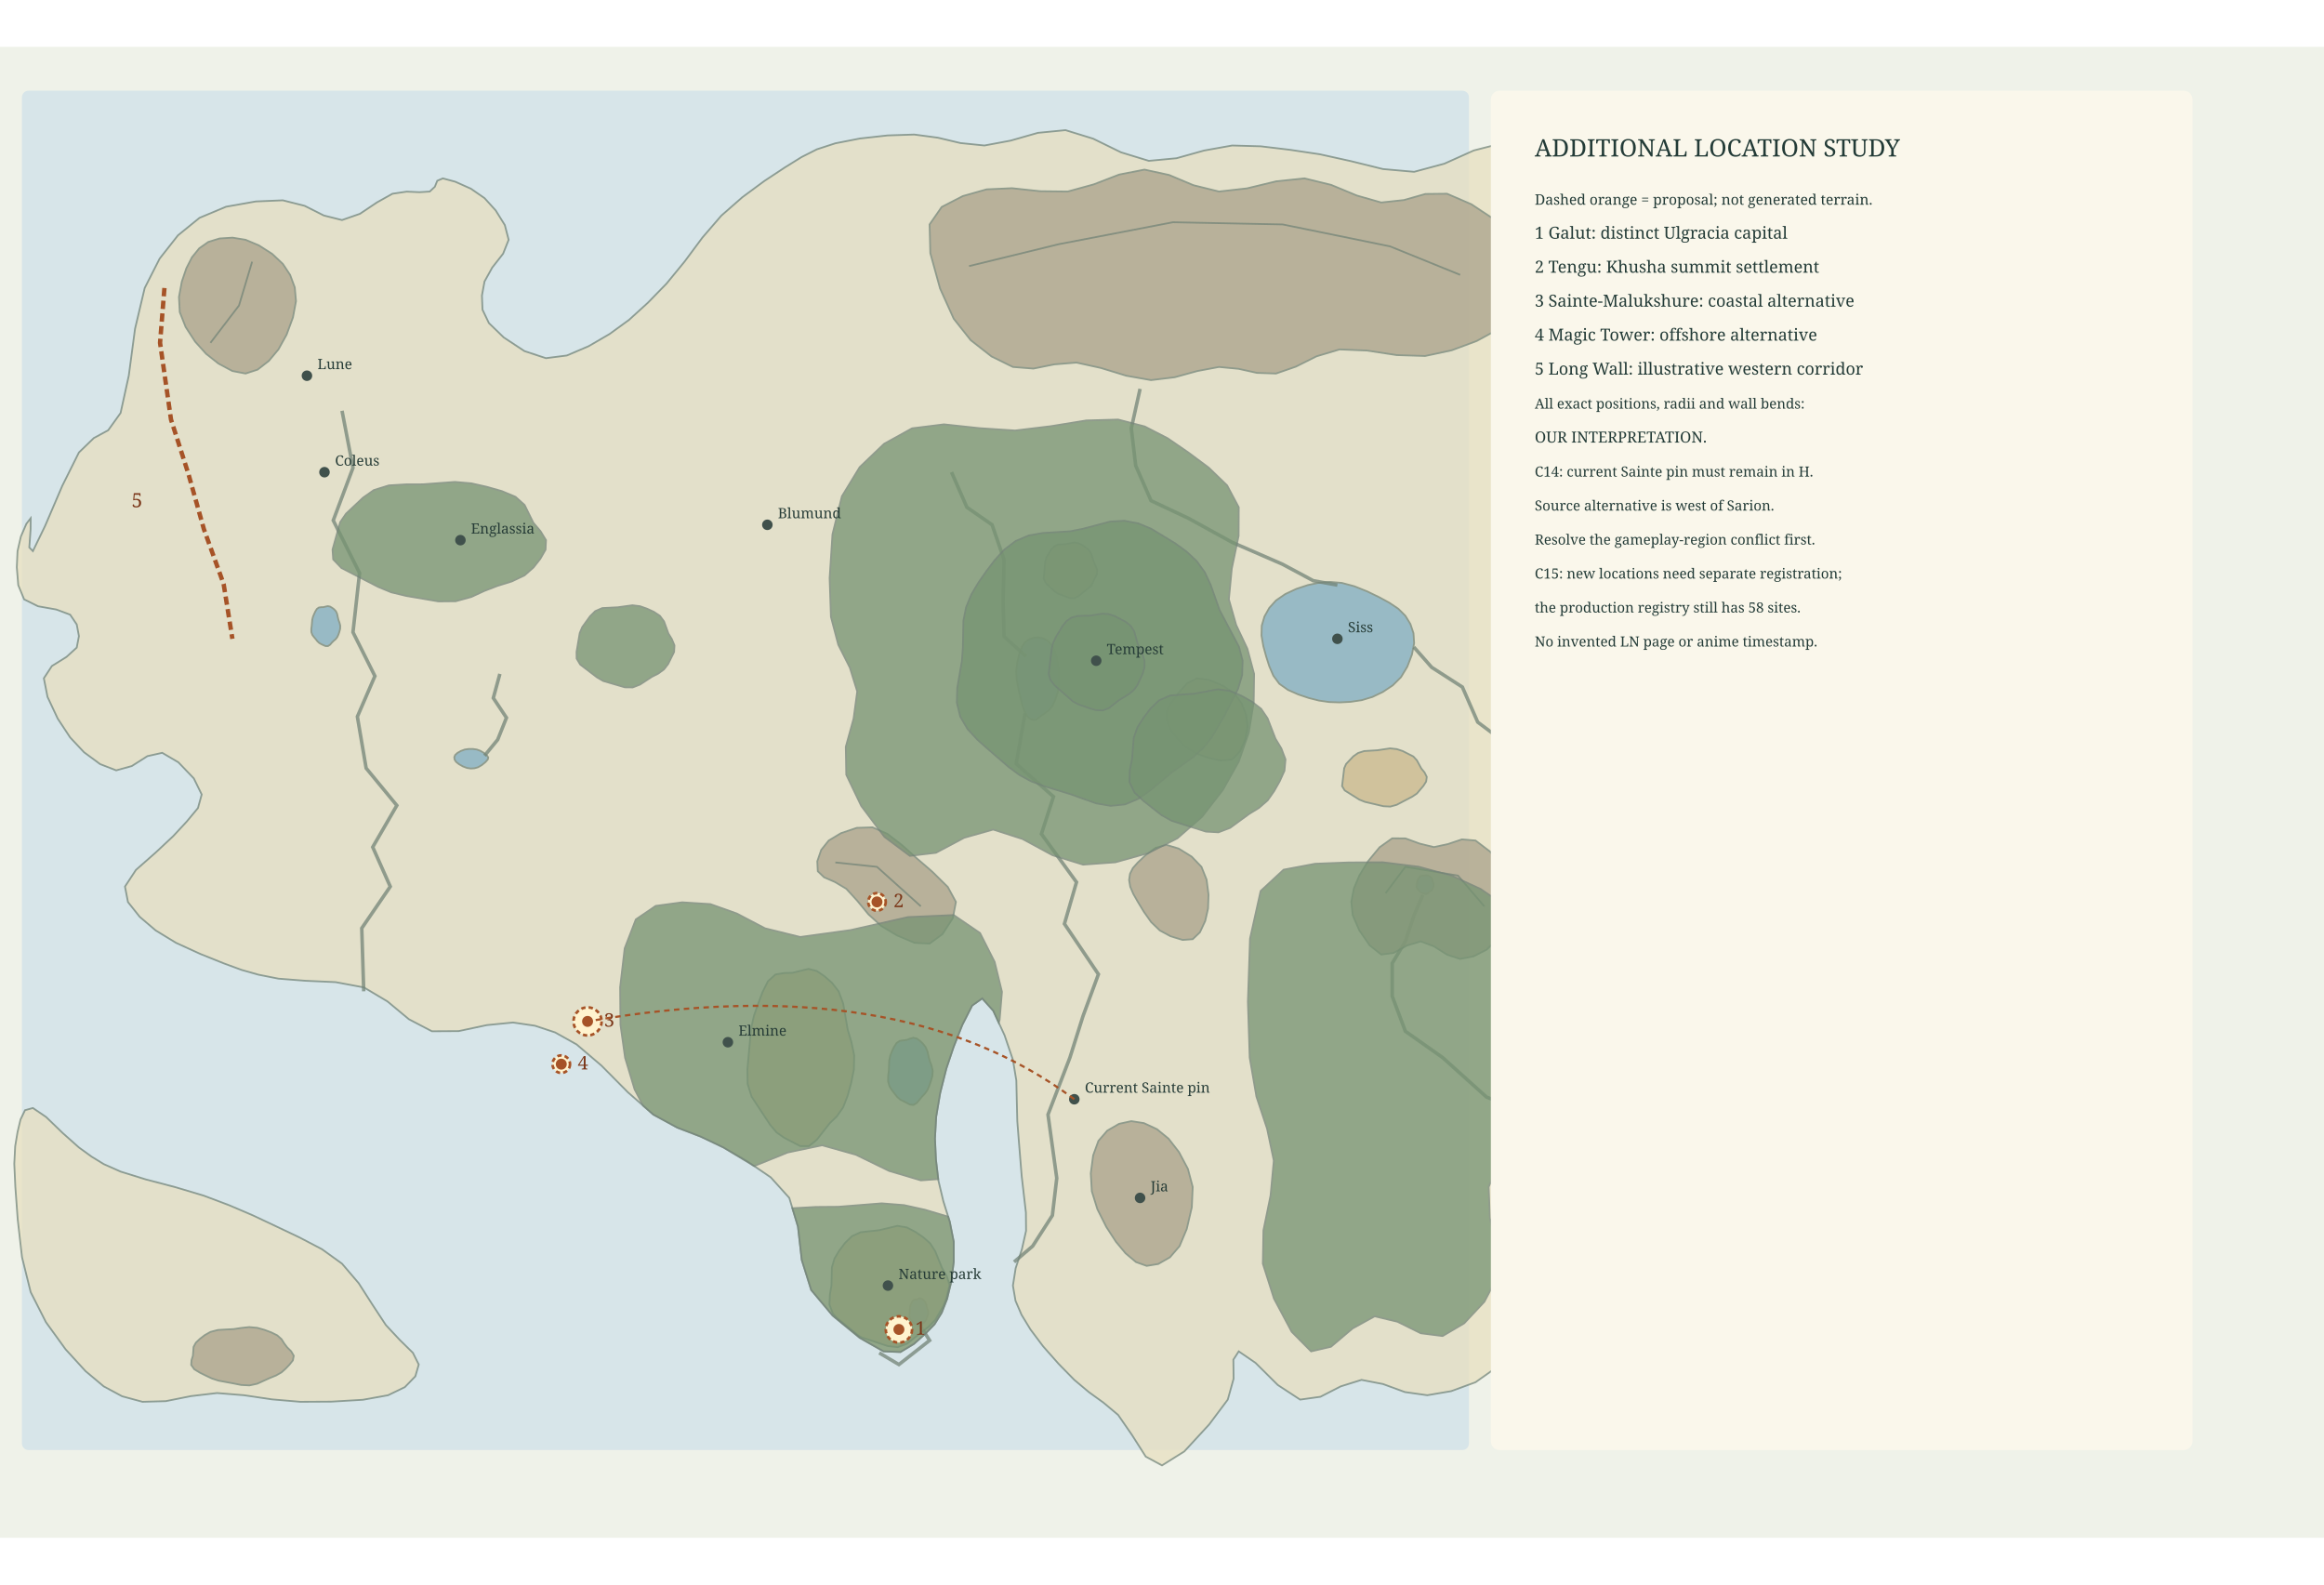
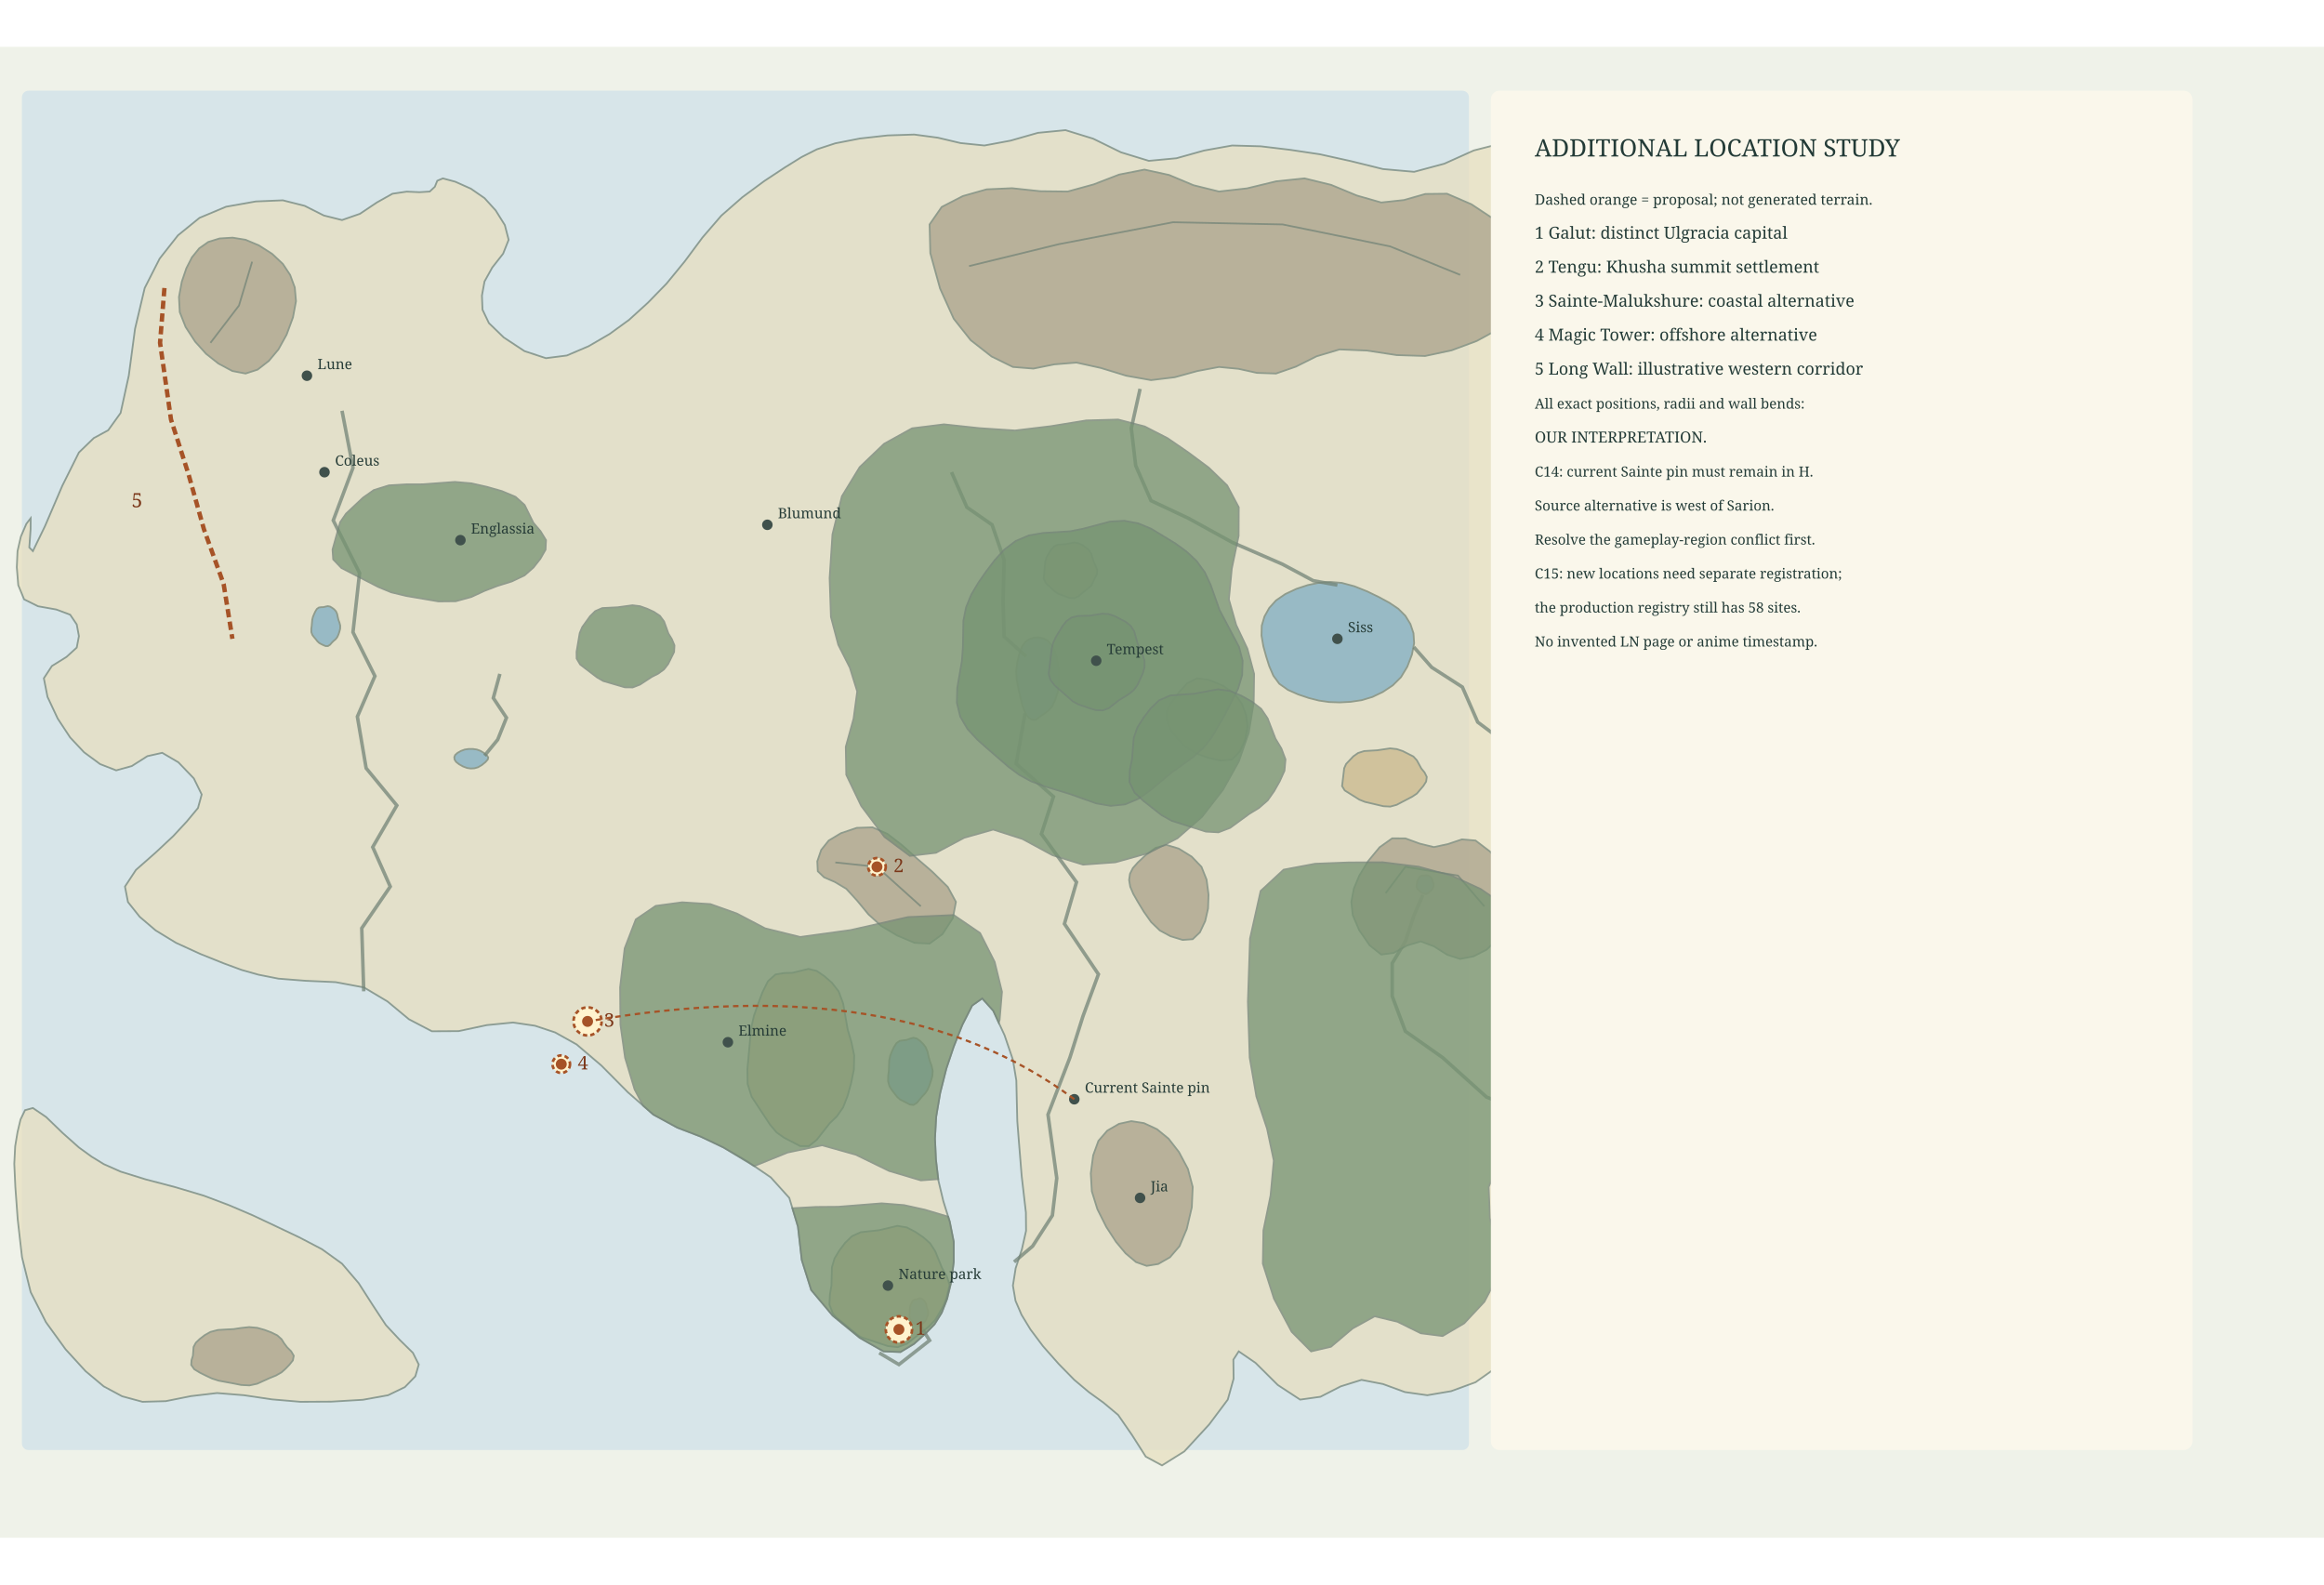
<svg xmlns="http://www.w3.org/2000/svg" width="2200" height="1500" viewBox="-5000 -2800 10600 6800">
  <rect x="-5000" y="-2800" width="10600" height="6800" fill="#eff2e9" />
  <rect x="-4900" y="-2600" width="6600" height="6200" rx="30" fill="#d7e5e9" />
  <g font-family="Georgia,serif">
    <polygon points="-4850.00,-500.00 -4794.07,-615.56 -4715.93,-797.78 -4640.00,-950.00 -4572.22,-1015.56 -4506.67,-1051.11 -4450.00,-1130.00 -4412.59,-1300.37 -4384.07,-1514.07 -4340.00,-1700.00 -4271.85,-1834.07 -4188.15,-1940.37 -4090.00,-2020.00 -3968.89,-2070.74 -3833.33,-2094.81 -3710.00,-2100.00 -3610.37,-2074.81 -3522.96,-2030.74 -3440.00,-2010.00 -3358.15,-2038.52 -3280.74,-2090.37 -3210.00,-2130.00 -3144.81,-2139.63 -3086.30,-2137.04 -3040.00,-2140.00 -3016.67,-2161.85 -3005.56,-2189.26 -2980.00,-2200.00 -2923.33,-2184.81 -2852.22,-2152.96 -2790.00,-2110.00 -2739.26,-2054.07 -2697.41,-1987.04 -2680.00,-1920.00 -2705.19,-1856.67 -2754.81,-1793.33 -2790.00,-1730.00 -2801.85,-1665.56 -2799.26,-1601.11 -2770.00,-1540.00 -2702.22,-1474.44 -2607.78,-1412.22 -2510.00,-1380.00 -2414.44,-1392.22 -2315.56,-1434.44 -2220.00,-1490.00 -2130.74,-1554.81 -2044.81,-1632.96 -1960.00,-1720.00 -1877.41,-1820.74 -1795.93,-1930.37 -1710.00,-2030.00 -1614.07,-2114.07 -1513.70,-2188.15 -1420.00,-2250.00 -1343.70,-2297.41 -1274.07,-2332.59 -1190.00,-2360.00 -1078.15,-2381.85 -951.85,-2395.93 -830.00,-2400.00 -722.22,-2385.56 -618.89,-2361.11 -510.00,-2350.00 -390.74,-2372.22 -265.93,-2407.78 -140.00,-2420.00 -14.07,-2381.11 112.96,-2318.89 240.00,-2280.00 365.93,-2291.85 491.85,-2327.04 620.00,-2350.00 750.74,-2346.30 883.70,-2330.37 1020.00,-2310.00 1162.22,-2278.52 1307.78,-2242.59 1450.00,-2230.00 1587.78,-2267.04 1722.22,-2327.41 1850.00,-2360.00 1974.44,-2340.37 2092.22,-2292.96 2190.00,-2240.00 2258.89,-2191.85 2307.78,-2138.15 2350.00,-2070.00 2387.04,-1978.15 2417.41,-1871.85 2450.00,-1770.00 2488.52,-1660.37 2529.26,-1555.19 2570.00,-1510.00 2612.59,-1562.22 2655.19,-1674.44 2690.00,-1790.00 2708.52,-1891.48 2719.26,-1996.30 2740.00,-2100.00 2772.59,-2216.30 2815.19,-2331.48 2880.00,-2400.00 2981.85,-2382.22 3105.93,-2317.78 3220.00,-2280.00 3309.26,-2307.41 3388.52,-2361.48 3470.00,-2400.00 3560.00,-2410.37 3652.22,-2405.19 3740.00,-2380.00 3821.85,-2321.85 3899.26,-2243.70 3970.00,-2180.00 4035.19,-2135.56 4093.70,-2105.56 4140.00,-2110.00 4172.22,-2170.37 4192.22,-2265.19 4200.00,-2350.00 4181.11,-2409.26 4150.00,-2458.52 4150.00,-2500.00 4206.30,-2538.52 4293.70,-2569.26 4380.00,-2580.00 4461.48,-2566.67 4541.85,-2533.33 4600.00,-2480.00 4626.30,-2398.52 4630.37,-2297.04 4620.00,-2200.00 4585.93,-2114.07 4537.41,-2032.59 4510.00,-1960.00 4530.00,-1902.59 4571.11,-1854.07 4590.00,-1800.00 4553.33,-1732.22 4494.44,-1658.89 4470.00,-1590.00 4514.81,-1535.19 4594.07,-1484.81 4660.00,-1420.00 4701.48,-1327.78 4729.63,-1221.11 4730.00,-1120.00 4677.41,-1037.41 4597.04,-960.37 4550.00,-870.00 4571.11,-752.96 4625.56,-622.59 4670.00,-500.00 4693.70,-389.63 4707.41,-287.04 4700.00,-200.00 4663.70,-126.30 4606.30,-68.15 4540.00,-40.00 4462.22,-67.04 4375.56,-124.07 4300.00,-150.00 4237.41,-116.30 4185.93,-51.48 4160.00,20.00 4167.41,94.07 4200.37,174.81 4250.00,250.00 4324.81,311.11 4416.30,366.67 4490.00,430.00 4537.41,511.11 4567.04,600.00 4570.00,680.00 4525.93,739.63 4455.19,790.37 4410.00,850.00 4425.56,928.52 4466.67,1015.93 4480.00,1100.00 4432.59,1179.26 4357.41,1255.19 4300.00,1320.00 4285.93,1368.52 4289.63,1405.93 4280.00,1440.00 4251.11,1478.52 4208.89,1513.70 4140.00,1530.00 4029.63,1505.19 3892.59,1461.48 3760.00,1450.00 3645.93,1508.15 3536.30,1598.52 3420.00,1660.00 3288.52,1667.41 3150.37,1645.93 3020.00,1610.00 2903.33,1554.81 2794.44,1485.19 2690.00,1430.00 2588.89,1406.67 2492.22,1397.78 2400.00,1380.00 2308.15,1328.15 2220.74,1267.41 2150.00,1250.00 2098.52,1307.78 2063.70,1408.89 2050.00,1510.00 2071.48,1593.70 2114.07,1677.41 2140.00,1770.00 2134.07,1876.30 2111.48,1991.48 2080.00,2110.00 2030.00,2232.22 1971.11,2357.78 1940.00,2480.00 1970.37,2593.33 2028.52,2703.33 2050.00,2820.00 2004.81,2958.89 1922.96,3104.44 1830.00,3220.00 1730.00,3290.74 1618.89,3331.48 1510.00,3350.00 1407.78,3335.56 1307.78,3298.89 1210.00,3280.00 1115.19,3309.63 1022.59,3357.04 930.00,3370.00 828.15,3303.33 726.30,3202.22 650.00,3150.00 625.56,3187.78 626.67,3274.44 600.00,3370.00 514.81,3483.70 401.85,3606.30 300.00,3670.00 225.93,3630.00 162.96,3531.11 100.00,3440.00 33.33,3384.07 -33.33,3335.93 -100.00,3280.00 -171.11,3207.41 -242.22,3127.04 -300.00,3050.00 -340.74,2982.96 -368.15,2919.26 -380.00,2850.00 -367.41,2770.37 -339.26,2685.19 -320.00,2600.00 -320.74,2516.67 -330.37,2433.33 -340.00,2350.00 -346.67,2267.78 -353.33,2185.56 -360.00,2100.00 -362.22,2008.89 -364.44,1914.44 -380.00,1820.00 -418.15,1708.15 -469.63,1596.30 -520.00,1540.00 -565.93,1572.59 -610.74,1660.74 -650.00,1760.00 -683.70,1860.37 -711.85,1971.85 -730.00,2080.00 -735.56,2179.26 -731.11,2275.19 -720.00,2370.00 -697.41,2464.81 -668.15,2558.52 -650.00,2650.00 -650.00,2741.85 -661.11,2831.48 -680.00,2910.00 -704.81,2973.70 -737.41,3026.30 -780.00,3070.00 -831.48,3115.93 -892.96,3152.96 -970.00,3150.00 -1078.15,3088.52 -1201.85,2987.04 -1300.00,2870.00 -1342.96,2733.33 -1360.37,2581.11 -1400.00,2450.00 -1484.44,2356.30 -1591.11,2283.70 -1700.00,2220.00 -1804.07,2170.37 -1910.37,2129.63 -2020.00,2070.00 -2136.67,1967.78 -2256.67,1846.67 -2370.00,1750.00 -2468.15,1695.19 -2559.63,1664.81 -2660.00,1650.00 -2779.63,1661.85 -2908.15,1689.26 -3030.00,1690.00 -3134.81,1635.19 -3232.96,1553.70 -3340.00,1490.00 -3469.26,1465.93 -3607.41,1459.63 -3730.00,1450.00 -3821.48,1431.85 -3897.41,1410.37 -3980.00,1380.00 -4085.19,1337.78 -4197.04,1286.67 -4290.00,1230.00 -4362.59,1168.15 -4416.30,1100.74 -4430.00,1030.00 -4380.00,954.07 -4290.00,874.81 -4210.00,800.00 -4148.52,733.70 -4097.04,671.85 -4080.00,610.00 -4115.93,536.67 -4186.30,463.33 -4260.00,420.00 -4327.78,435.19 -4398.89,480.37 -4470.00,500.00 -4543.33,471.48 -4616.67,417.41 -4680.00,350.00 -4736.67,264.07 -4783.33,164.81 -4800.00,80.00 -4763.33,24.07 -4696.67,-17.41 -4650.00,-60.00 -4640.00,-112.22 -4650.00,-165.56 -4680.00,-210.00 -4743.33,-233.70 -4826.67,-248.52 -4890.00,-280.00 -4916.67,-344.81 -4923.33,-426.30 -4920.00,-500.00 -4904.81,-566.30 -4879.63,-624.81 -4860.00,-650.00 -4860.37,-600.00 -4866.30,-516.67" data-name="Magic Continent" fill="#e7dfc0" stroke="#738477" stroke-width="8" opacity=".75" />
    <polygon points="-2910.00,-3796.00 -2906.30,-3901.16 -2868.15,-4001.64 -2810.00,-4090.00 -2732.22,-4168.09 -2634.44,-4234.04 -2530.00,-4274.80 -2417.41,-4271.38 -2298.15,-4242.76 -2190.00,-4232.80 -2107.41,-4269.20 -2035.93,-4324.27 -1950.00,-4358.80 -1834.81,-4347.91 -1705.19,-4316.49 -1580.00,-4300.00 -1466.30,-4323.02 -1357.04,-4360.98 -1250.00,-4375.60 -1144.44,-4344.18 -1041.11,-4289.42 -940.00,-4241.20 -838.15,-4214.76 -738.52,-4194.84 -650.00,-4165.60 -574.81,-4122.98 -510.74,-4071.02 -460.00,-4006.00 -419.26,-3921.38 -391.85,-3823.69 -390.00,-3728.80 -423.70,-3636.71 -482.96,-3547.42 -550.00,-3476.80 -619.26,-3431.38 -696.30,-3404.62 -780.00,-3392.80 -874.07,-3407.42 -974.81,-3436.98 -1070.00,-3443.20 -1155.56,-3400.89 -1235.56,-3335.24 -1310.00,-3283.60 -1375.19,-3258.09 -1434.81,-3246.58 -1500.00,-3250.00 -1571.48,-3279.87 -1648.52,-3324.67 -1740.00,-3350.80 -1857.04,-3333.38 -1988.52,-3297.29 -2110.00,-3283.60 -2208.89,-3316.89 -2297.78,-3372.58 -2390.00,-3418.00 -2494.81,-3427.96 -2602.96,-3427.64 -2700.00,-3460.00 -2788.89,-3551.78 -2866.67,-3676.22" data-name="Ice Continent" fill="#e7dfc0" stroke="#738477" stroke-width="8" opacity=".75" />
    <polygon points="-4930.00,2400.00 -4934.81,2294.44 -4930.74,2214.44 -4920.00,2150.00 -4906.30,2092.22 -4885.93,2050.00 -4850.00,2040.00 -4789.63,2081.11 -4713.70,2154.44 -4640.00,2220.00 -4582.22,2261.85 -4526.67,2295.93 -4450.00,2330.00 -4335.56,2365.56 -4200.00,2401.11 -4070.00,2440.00 -3955.19,2483.33 -3845.93,2530.00 -3740.00,2580.00 -3634.07,2630.37 -3531.48,2684.07 -3440.00,2750.00 -3364.07,2838.89 -3299.26,2940.00 -3240.00,3030.00 -3175.56,3098.89 -3116.67,3156.67 -3090.00,3210.00 -3105.56,3263.70 -3153.33,3312.96 -3230.00,3350.00 -3344.81,3370.74 -3488.52,3379.26 -3630.00,3380.00 -3759.63,3368.89 -3887.04,3350.00 -4010.00,3340.00 -4129.26,3354.07 -4244.07,3377.04 -4350.00,3380.00 -4442.96,3354.81 -4527.04,3309.63 -4610.00,3240.00 -4700.74,3140.74 -4790.37,3017.04 -4860.00,2880.00 -4899.63,2720.37 -4919.26,2547.41" data-name="El Dorado" fill="#e7dfc0" stroke="#738477" stroke-width="8" opacity=".75" />
    <polygon points="-170.00,110.00 -176.30,146.07 -187.04,178.93 -200.00,206.00 -215.74,225.41 -233.70,239.04 -250.00,250.00 -262.78,260.11 -273.89,267.56 -285.00,270.00 -297.04,266.85 -309.07,258.70 -320.00,245.00 -329.26,225.37 -337.41,200.19 -345.00,170.00 -353.78,133.15 -362.00,91.30 -365.00,50.00 -360.44,8.52 -350.67,-32.41 -338.00,-65.00 -322.70,-85.93 -304.52,-98.52 -285.00,-105.00 -263.30,-106.30 -240.26,-101.48 -220.00,-90.00 -203.70,-71.30 -190.19,-45.93 -180.00,-15.00 -172.96,24.04 -169.26,68.63" data-level="68" data-depth="6" fill="#7faec3" stroke="#738477" stroke-width="8" opacity=".75" />
    <polygon points="1450.00,-80.00 1440.00,-28.15 1418.89,27.04 1390.00,75.00 1352.59,112.22 1307.41,142.22 1260.00,165.00 1211.11,179.81 1160.00,187.41 1110.00,190.00 1062.41,188.33 1015.93,181.67 970.00,170.00 921.85,153.89 874.26,132.78 835.00,105.00 807.96,68.33 789.26,25.00 775.00,-20.00 762.22,-66.48 753.89,-114.63 755.00,-160.00 767.41,-201.85 789.26,-240.93 820.00,-275.00 862.04,-303.89 912.96,-327.78 965.00,-345.00 1015.37,-355.56 1066.85,-359.44 1120.00,-355.00 1177.41,-339.63 1236.48,-315.93 1290.00,-290.00 1336.67,-264.63 1377.78,-237.04 1410.00,-205.00 1432.96,-167.41 1447.04,-125.37" data-level="66" data-depth="12" fill="#7faec3" stroke="#738477" stroke-width="8" opacity=".75" />
    <polygon points="-2775.00,450.00 -2785.74,462.26 -2802.59,475.96 -2820.00,486.00 -2836.30,490.59 -2853.15,491.52 -2870.00,489.00 -2888.37,482.07 -2906.74,471.70 -2920.00,461.00 -2926.52,450.67 -2927.93,440.00 -2924.00,430.00 -2913.30,420.30 -2897.26,411.26 -2880.00,405.00 -2861.93,402.33 -2842.63,402.44 -2825.00,405.00 -2809.44,410.67 -2795.56,418.78 -2785.00,427.00 -2777.41,434.11 -2773.15,441.33" data-level="72" data-depth="4" fill="#7faec3" stroke="#738477" stroke-width="8" opacity=".75" />
    <polygon points="-3448.16,-160.00 -3448.63,-145.45 -3452.17,-131.73 -3456.61,-118.81 -3462.19,-106.88 -3469.88,-97.52 -3478.48,-90.39 -3486.45,-82.41 -3494.59,-73.04 -3504.34,-66.78 -3515.00,-66.99 -3525.15,-71.24 -3534.77,-75.77 -3544.07,-81.01 -3552.33,-88.85 -3559.63,-98.21 -3567.36,-107.32 -3575.18,-117.54 -3579.94,-130.78 -3580.07,-145.73 -3578.16,-160.00 -3577.03,-173.60 -3575.81,-187.36 -3572.44,-200.53 -3567.36,-212.68 -3561.80,-224.80 -3554.89,-236.02 -3545.46,-242.79 -3534.77,-244.23 -3524.67,-244.56 -3515.00,-246.99 -3504.82,-249.02 -3494.59,-246.96 -3485.05,-241.39 -3475.92,-234.48 -3467.70,-225.49 -3462.19,-213.12 -3459.35,-199.26 -3456.31,-186.41 -3451.67,-173.89" data-level="75" data-depth="5" fill="#7faec3" stroke="#738477" stroke-width="8" opacity=".75" />
    <polygon points="-766.30,2970.00 -766.95,2980.06 -769.67,2989.34 -772.77,2998.00 -776.29,3006.15 -780.96,3012.87 -786.24,3018.29 -791.30,3024.19 -796.66,3030.62 -803.08,3034.46 -810.00,3033.66 -816.47,3030.33 -822.61,3027.31 -828.71,3024.20 -834.29,3019.35 -839.23,3013.15 -844.25,3006.73 -849.03,2999.36 -851.70,2990.00 -851.49,2979.70 -850.30,2970.00 -849.92,2960.67 -849.56,2951.03 -847.62,2941.71 -844.25,2933.27 -840.36,2925.19 -835.61,2917.97 -829.43,2913.71 -822.61,2912.69 -816.22,2911.99 -810.00,2909.66 -803.33,2907.86 -796.66,2909.38 -790.57,2913.72 -784.91,2919.03 -779.83,2925.47 -776.29,2933.85 -774.19,2943.06 -771.81,2951.68 -768.52,2960.30" data-level="102" data-depth="4" fill="#7faec3" stroke="#738477" stroke-width="8" opacity=".75" />
    <polygon points="3509.52,-610.00 3509.08,-592.51 3506.34,-576.12 3502.98,-560.72 3498.87,-546.46 3493.27,-535.14 3487.01,-526.37 3481.16,-516.58 3475.12,-505.31 3467.89,-497.97 3460.00,-498.52 3452.53,-503.82 3445.45,-509.26 3438.57,-515.35 3432.40,-524.52 3426.94,-535.61 3421.20,-546.58 3415.50,-558.98 3412.10,-574.98 3412.10,-592.93 3413.52,-610.00 3414.26,-626.30 3415.04,-642.87 3417.44,-658.79 3421.20,-673.42 3425.39,-687.87 3430.58,-701.11 3437.57,-709.04 3445.45,-710.74 3452.87,-711.31 3460.00,-714.52 3467.54,-717.16 3475.12,-714.69 3482.15,-707.81 3488.82,-699.27 3494.82,-688.34 3498.87,-673.54 3501.03,-657.04 3503.40,-641.73 3506.92,-626.72" data-level="76" data-depth="5" fill="#7faec3" stroke="#738477" stroke-width="8" opacity=".75" />
    <polygon points="1538.95,1020.00 1538.73,1026.78 1536.76,1033.20 1534.24,1039.28 1530.98,1044.87 1526.43,1049.21 1521.33,1052.45 1516.64,1056.10 1511.89,1060.44 1506.22,1063.43 1500.00,1063.44 1494.05,1061.55 1488.40,1059.44 1482.97,1056.93 1478.19,1053.17 1473.99,1048.75 1469.49,1044.50 1464.88,1039.78 1462.00,1033.65 1461.85,1026.68 1462.95,1020.00 1463.67,1013.64 1464.48,1007.24 1466.52,1001.15 1469.49,995.50 1472.69,989.81 1476.66,984.50 1482.14,981.25 1488.40,980.56 1494.33,980.46 1500.00,979.44 1505.94,978.58 1511.89,979.56 1517.48,982.09 1522.87,985.22 1527.73,989.35 1530.98,995.13 1532.59,1001.64 1534.28,1007.69 1536.91,1013.54" data-level="154" data-depth="5" fill="#7faec3" stroke="#738477" stroke-width="8" opacity=".75" />
    <polygon points="-745.95,1870.00 -747.51,1894.35 -753.98,1916.80 -761.36,1937.75 -769.74,1957.46 -780.86,1973.72 -793.42,1986.82 -805.46,2001.11 -818.23,2016.67 -833.53,2025.95 -850.00,2024.02 -865.41,2015.96 -880.03,2008.65 -894.54,2001.13 -907.83,1989.39 -919.60,1974.40 -931.55,1958.87 -942.94,1941.03 -949.28,1918.39 -948.79,1893.47 -945.95,1870.00 -945.05,1847.42 -944.19,1824.09 -939.56,1801.55 -931.55,1781.13 -922.28,1761.59 -910.97,1744.11 -896.26,1733.81 -880.03,1731.35 -864.82,1729.65 -850.00,1724.02 -834.13,1719.66 -818.23,1723.33 -803.75,1733.83 -790.27,1746.68 -778.18,1762.27 -769.74,1782.54 -764.73,1804.83 -759.07,1825.68 -751.25,1846.54" data-level="68" data-depth="6" fill="#7faec3" stroke="#738477" stroke-width="8" opacity=".75" />
    <polyline points="200,-1240 160,-1060 180,-890 250,-730 420,-650 620,-540 850,-440 990,-365 1100,-345" data-width="10" data-head="91" data-mouth="66" fill="none" stroke="#738477" stroke-width="16" opacity=".75" />
    <polyline points="1448.64,-62.38 1530.00,30.00 1670.00,120.00 1740.00,280.00 1860.00,370.00 1900.00,530.00 2020.00,650.00 1990.00,840.00 2100.00,1000.00 2150.00,1130.00 2150.00,1265.00" data-width="18" data-head="66" data-mouth="63" fill="none" stroke="#738477" stroke-width="16" opacity=".75" />
    <polyline points="-660,-860 -590,-700 -475,-620 -420,-460 -425,-270 -420,-110 -320,-20" data-width="7" data-head="88" data-mouth="68" fill="none" stroke="#738477" stroke-width="16" opacity=".75" />
    <polyline points="-324.54,240.07 -365.00,470.00 -195.00,620.00 -250.00,790.00 -90.00,1010.00 -145.00,1200.00 10.00,1430.00 -60.00,1620.00 -120.00,1810.00 -220.00,2070.00 -180.00,2360.00 -200.00,2530.00 -290.00,2670.00 -374.69,2742.07" data-width="10" data-head="68" data-mouth="63" fill="none" stroke="#738477" stroke-width="16" opacity=".75" />
    <polyline points="-3440.00,-1140.00 -3390.00,-880.00 -3480.00,-640.00 -3360.00,-400.00 -3390.00,-130.00 -3290.00,70.00 -3370.00,255.00 -3330.00,490.00 -3190.00,660.00 -3300.00,850.00 -3220.00,1030.00 -3350.00,1220.00 -3340.96,1507.81" data-width="14" data-head="84" data-mouth="63" fill="none" stroke="#738477" stroke-width="16" opacity=".75" />
    <polyline points="-2720,60 -2750,170 -2690,260 -2730,360 -2790,433" data-width="6" data-head="78" data-mouth="72" fill="none" stroke="#738477" stroke-width="16" opacity=".75" />
    <polyline points="-800.00,3037.00 -760.00,3100.00 -900.00,3210.00 -989.80,3156.92" data-width="6" data-head="102" data-mouth="63" fill="none" stroke="#738477" stroke-width="16" opacity=".75" />
    <polyline points="1490.00,1068.00 1450.00,1160.00 1410.00,1280.00 1350.00,1380.00 1350.00,1530.00 1410.00,1690.00 1580.00,1810.00 1780.00,1990.00 2095.07,2114.75" data-width="8" data-head="154" data-mouth="63" fill="none" stroke="#738477" stroke-width="16" opacity=".75" />
    <polygon points="-760.00,-1990.00 -704.81,-2069.63 -608.52,-2119.26 -500.00,-2150.00 -384.07,-2155.19 -255.93,-2141.48 -130.00,-2140.00 -11.48,-2172.59 104.81,-2217.41 220.00,-2240.00 332.22,-2215.56 443.33,-2168.89 560.00,-2140.00 687.78,-2154.44 821.11,-2186.67 950.00,-2200.00 1071.48,-2170.37 1188.52,-2121.85 1300.00,-2090.00 1403.33,-2101.11 1501.11,-2128.89 1600.00,-2130.00 1711.48,-2081.85 1824.07,-2007.04 1910.00,-1930.00 1959.26,-1857.41 1981.85,-1782.59 1980.00,-1710.00 1952.96,-1638.89 1901.48,-1570.00 1830.00,-1510.00 1735.56,-1458.52 1621.11,-1415.93 1500.00,-1390.00 1370.74,-1394.07 1234.81,-1414.81 1110.00,-1420.00 1004.81,-1388.52 910.74,-1341.48 820.00,-1310.00 732.96,-1312.96 649.26,-1331.48 560.00,-1340.00 461.48,-1321.48 357.41,-1292.96 250.00,-1280.00 137.04,-1300.00 20.74,-1335.56 -90.00,-1360.00 -191.11,-1351.85 -286.67,-1332.59 -380.00,-1340.00 -477.41,-1387.78 -572.59,-1462.22 -650.00,-1560.00 -712.22,-1697.78 -756.67,-1858.89" data-peak="280" data-shape="alpine" data-rugged="0.85" fill="#aaa18a" stroke="#738477" stroke-width="8" opacity=".75" />
    <polygon points="-4150.00,-1790.00 -4124.44,-1840.00 -4091.11,-1881.11 -4050.00,-1910.00 -3998.52,-1925.93 -3939.26,-1929.63 -3880.00,-1920.00 -3819.26,-1894.44 -3758.52,-1855.56 -3710.00,-1810.00 -3676.67,-1759.63 -3655.56,-1702.59 -3650.00,-1640.00 -3663.70,-1566.30 -3692.96,-1487.04 -3730.00,-1420.00 -3773.70,-1367.78 -3825.19,-1327.78 -3880.00,-1310.00 -3940.00,-1321.48 -4003.33,-1355.19 -4060.00,-1400.00 -4110.00,-1455.56 -4153.33,-1522.22 -4180.00,-1590.00 -4183.70,-1658.89 -4170.74,-1728.89" data-peak="205" data-shape="alpine" data-rugged="0.65" fill="#aaa18a" stroke="#738477" stroke-width="8" opacity=".75" />
    <polygon points="3783.91,-1330.00 3779.46,-1266.77 3755.59,-1207.84 3727.00,-1152.65 3692.89,-1101.27 3646.94,-1059.98 3595.40,-1027.51 3546.89,-991.50 3496.37,-950.80 3435.79,-925.02 3370.00,-928.02 3307.92,-947.85 3249.15,-967.37 3191.59,-988.60 3139.62,-1020.84 3093.54,-1060.46 3045.68,-1100.26 2998.72,-1145.55 2971.38,-1203.72 2972.14,-1268.56 2983.91,-1330.00 2989.31,-1388.79 2994.75,-1448.88 3014.20,-1506.76 3045.68,-1559.74 3081.26,-1611.52 3125.18,-1658.55 3183.70,-1686.49 3249.15,-1692.63 3310.64,-1695.41 3370.00,-1708.02 3433.07,-1718.25 3496.37,-1709.20 3554.78,-1683.59 3609.85,-1651.87 3659.23,-1612.00 3692.89,-1558.73 3711.52,-1499.66 3732.23,-1444.75 3762.29,-1390.58" data-peak="250" data-shape="dome" data-rugged="0.65" fill="#aaa18a" stroke="#738477" stroke-width="8" opacity=".75" />
    <polygon points="-3660.09,3170.00 -3664.24,3191.11 -3679.67,3210.46 -3696.85,3228.51 -3715.89,3245.61 -3740.99,3259.88 -3769.54,3271.49 -3797.20,3284.03 -3826.75,3297.43 -3862.12,3305.18 -3900.00,3303.17 -3935.32,3296.05 -3968.89,3289.85 -4002.44,3283.63 -4033.32,3273.72 -4060.65,3260.80 -4088.04,3247.22 -4113.78,3231.57 -4127.82,3211.84 -4126.41,3190.27 -4120.09,3170.00 -4118.58,3150.43 -4117.15,3130.12 -4106.71,3110.47 -4088.04,3092.78 -4066.26,3076.03 -4039.92,3061.15 -4006.04,3052.37 -3968.89,3050.15 -3934.08,3048.38 -3900.00,3043.17 -3863.36,3039.25 -3826.75,3042.57 -3793.60,3051.97 -3762.94,3063.38 -3735.38,3076.95 -3715.89,3094.39 -3703.92,3113.53 -3690.34,3131.50 -3672.08,3149.60" data-peak="230" data-shape="dome" data-rugged="0.68" fill="#aaa18a" stroke="#738477" stroke-width="8" opacity=".75" />
    <polygon points="-2660.00,-3871.60 -2621.85,-3960.27 -2513.70,-4056.40 -2400.00,-4115.20 -2300.74,-4099.96 -2195.93,-4047.38 -2090.00,-4022.80 -1985.93,-4067.29 -1880.74,-4139.78 -1770.00,-4182.40 -1646.67,-4159.69 -1517.78,-4107.11 -1400.00,-4073.20 -1305.56,-4090.31 -1222.22,-4126.09 -1130.00,-4132.00 -1008.89,-4081.29 -878.89,-4000.71 -780.00,-3922.00 -721.48,-3853.56 -694.07,-3786.98 -710.00,-3728.80 -782.96,-3674.04 -899.26,-3627.69 -1030.00,-3611.20 -1173.70,-3651.96 -1331.85,-3722.58 -1480.00,-3762.40 -1603.33,-3734.09 -1716.67,-3674.98 -1840.00,-3636.40 -1986.30,-3637.96 -2142.59,-3660.04 -2290.00,-3695.20 -2442.59,-3742.80 -2586.30,-3803.47" data-peak="210" data-shape="alpine" data-rugged="0.55" fill="#aaa18a" stroke="#738477" stroke-width="8" opacity=".75" />
    <polyline points="-580,-1800 -170,-1900 350,-2000 850,-1990 1340,-1890 1660,-1760" class="ridge" fill="none" stroke="#738477" stroke-width="8" opacity=".75" />
    <polyline points="-4040,-1450 -3910,-1620 -3850,-1820" class="ridge" fill="none" stroke="#738477" stroke-width="8" opacity=".75" />
    <polygon points="10.00,2190.00 50.37,2143.33 104.07,2112.22 160.00,2100.00 217.41,2108.89 277.04,2136.67 330.00,2180.00 377.41,2241.11 418.15,2317.78 440.00,2400.00 435.93,2492.96 412.96,2591.48 380.00,2670.00 336.30,2720.74 282.59,2751.48 230.00,2760.00 181.48,2742.59 134.07,2702.96 90.00,2650.00 45.93,2582.22 5.19,2501.11 -20.00,2420.00 -24.81,2338.15 -14.07,2256.30" data-peak="235" data-shape="mesa" data-rugged="0.48" fill="#aaa18a" stroke="#738477" stroke-width="8" opacity=".75" />
    <polygon points="-1220.00,820.00 -1164.44,786.67 -1092.22,762.22 -1020.00,760.00 -952.59,789.63 -885.19,841.48 -820.00,900.00 -747.41,962.59 -677.04,1031.85 -640.00,1100.00 -654.07,1174.07 -701.48,1247.04 -760.00,1290.00 -828.15,1286.67 -907.41,1253.33 -980.00,1210.00 -1038.89,1156.67 -1091.11,1093.33 -1140.00,1040.00 -1192.22,1008.89 -1241.11,987.78 -1270.00,960.00 -1272.22,914.81 -1254.44,862.96" data-peak="190" data-shape="alpine" data-rugged="0.7" fill="#aaa18a" stroke="#738477" stroke-width="8" opacity=".75" />
    <polygon points="190.00,920.00 225.56,886.67 271.11,853.33 320.00,840.00 375.93,856.67 435.19,893.33 480.00,940.00 503.33,998.52 512.22,1067.04 510.00,1130.00 497.04,1187.04 472.96,1238.52 440.00,1270.00 394.07,1273.33 339.26,1256.67 290.00,1230.00 250.74,1192.22 217.04,1144.44 190.00,1100.00 169.26,1063.70 155.19,1030.74 150.00,1000.00 154.07,971.85 167.04,945.93" data-peak="180" data-shape="alpine" data-rugged="0.65" fill="#aaa18a" stroke="#738477" stroke-width="8" opacity=".75" />
    <polyline points="-1190,920 -1000,940 -800,1120" class="ridge" fill="none" stroke="#738477" stroke-width="8" opacity=".75" />
    <polygon points="1200.00,980.00 1239.63,914.81 1292.59,850.74 1350.00,810.00 1410.37,810.37 1475.19,834.07 1540.00,850.00 1604.07,836.30 1668.15,814.81 1730.00,820.00 1797.04,871.11 1861.85,948.89 1900.00,1030.00 1898.15,1113.33 1869.63,1200.00 1830.00,1270.00 1781.11,1317.41 1721.11,1348.15 1660.00,1360.00 1600.74,1340.74 1540.37,1302.59 1480.00,1280.00 1418.15,1298.52 1356.30,1332.59 1300.00,1340.00 1247.04,1297.78 1199.63,1228.89 1170.00,1160.00 1163.70,1099.63 1175.19,1039.26" data-peak="225" data-shape="alpine" data-rugged="0.65" fill="#aaa18a" stroke="#738477" stroke-width="8" opacity=".75" />
    <polyline points="1320,1060 1410,940 1650,980 1770,1120" class="ridge" fill="none" stroke="#738477" stroke-width="8" opacity=".75" />
    <polygon points="4.17,-415.00 -11.33,-451.78 -23.13,-488.31 -33.23,-505.38 -64.57,-528.33 -82.09,-536.54 -101.08,-539.44 -137.81,-532.12 -175.89,-529.26 -193.45,-520.30 -206.62,-505.23 -226.74,-471.65 -232.58,-453.10 -239.59,-374.53 -231.39,-355.88 -189.11,-315.91 -173.52,-305.58 -120.00,-286.16 -100.26,-285.20 -82.09,-293.46 -23.13,-341.69 2.84,-394.73" data-height="98" data-shape="rolling" data-rugged="0.25" fill="#c9b88c" stroke="#738477" stroke-width="8" opacity=".75" />
    <polygon points="331.85,205.19 322.59,227.04 320.00,250.00 322.96,275.56 332.59,302.22 350.00,330.00 375.56,361.48 408.89,394.07 450.00,420.00 505.19,441.11 568.15,455.56 620.00,450.00 655.56,413.33 680.00,356.67 690.00,300.00 683.70,247.04 662.96,194.07 630.00,150.00 579.26,114.44 516.30,87.78 460.00,80.00 415.93,101.85 378.52,142.59" data-height="105" data-shape="rolling" data-rugged="0.25" fill="#c9b88c" stroke="#738477" stroke-width="8" opacity=".75" />
    <polygon points="1497.63,509.67 1482.77,491.59 1462.49,454.20 1446.46,436.63 1397.88,411.99 1370.36,402.89 1340.16,399.70 1281.84,408.36 1222.10,411.97 1194.15,420.90 1172.67,436.04 1139.83,470.68 1131.04,490.22 1121.37,571.94 1133.42,591.56 1200.13,633.47 1225.37,643.65 1310.00,663.48 1341.29,665.16 1370.36,657.11 1441.38,619.89 1462.49,605.80 1492.44,570.56 1504.73,551.10 1507.70,530.00" data-height="103" data-shape="rolling" data-rugged="0.25" fill="#c9b88c" stroke="#738477" stroke-width="8" opacity=".75" />
    <polygon points="3966.73,-530.97 3953.95,-549.72 3937.23,-589.18 3922.92,-607.62 3878.53,-632.40 3853.71,-641.26 3826.80,-644.39 3774.77,-636.49 3720.82,-633.40 3695.95,-623.73 3677.28,-607.45 3648.78,-571.19 3640.52,-551.15 3630.91,-488.73 3630.59,-466.29 3642.20,-446.15 3702.09,-402.98 3724.18,-391.82 3800.00,-370.85 3827.96,-369.81 3853.71,-378.74 3937.23,-430.82 3951.73,-448.61 3974.02,-488.11 3975.91,-510.00" data-height="93" data-shape="rolling" data-rugged="0.25" fill="#c9b88c" stroke="#738477" stroke-width="8" opacity=".75" />
    <polygon points="-1070.28,3086.07 -950.00,3125.87 -905.54,3130.69 -863.81,3115.25 -763.29,3036.71 -734.37,3006.66 -697.44,2943.75 -683.83,2908.80 -668.85,2846.56 -681.51,2807.47 -703.20,2769.81 -734.37,2693.34 -757.42,2657.42 -789.52,2629.12 -825.13,2604.92 -863.81,2584.75 -906.84,2577.52 -990.02,2597.34 -1074.05,2606.53 -1113.83,2624.50 -1145.13,2654.87 -1171.24,2689.26 -1193.50,2725.93 -1205.59,2766.95 -1207.74,2850.00 -1214.86,2891.95 -1216.77,2936.68 -1200.90,2977.84 -1184.27,2996.29 -1083.97,3078.57" data-height="112" data-shape="rolling" data-rugged="0.25" fill="#c9b88c" stroke="#738477" stroke-width="8" opacity=".75" />
    <polygon points="-1116.87,1738.46 -1133.48,1682.75 -1154.36,1563.10 -1174.85,1508.09 -1205.59,1468.72 -1239.61,1438.92 -1274.91,1414.82 -1312.51,1405.54 -1385.78,1423.47 -1423.24,1424.34 -1462.81,1430.99 -1497.40,1461.87 -1522.50,1512.51 -1542.69,1566.67 -1561.45,1620.43 -1574.33,1678.52 -1590.96,1863.61 -1589.99,1929.96 -1571.83,1988.38 -1487.72,2115.93 -1457.53,2151.72 -1423.24,2175.66 -1350.00,2213.72 -1310.69,2213.62 -1274.91,2185.18 -1215.26,2109.08 -1183.09,2078.19 -1154.36,2036.90 -1133.77,1983.62 -1117.82,1925.73 -1105.37,1864.58 -1104.01,1800.00" data-height="105" data-shape="rolling" data-rugged="0.25" fill="#c9b88c" stroke="#738477" stroke-width="8" opacity=".75" />
    <polygon points="-1202.96,-576.67 -1215.93,-376.67 -1210.00,-200.00 -1176.30,-72.59 -1123.70,31.48 -1090.00,140.00 -1106.67,264.07 -1142.22,392.59 -1140.00,520.00 -1071.85,662.22 -965.93,803.33 -850.00,890.00 -731.11,875.93 -602.22,807.41 -470.00,770.00 -336.30,812.96 -199.26,887.04 -60.00,930.00 87.41,919.26 237.04,877.41 370.00,810.00 482.22,712.22 577.78,588.89 650.00,460.00 695.74,328.15 718.15,190.74 720.00,60.00 689.44,-54.81 638.33,-162.96 605.00,-280.00 618.33,-420.37 649.44,-569.63 650.00,-700.00 597.04,-799.63 513.52,-880.37 420.00,-950.00 325.56,-1014.81 221.11,-1068.52 100.00,-1100.00 -45.56,-1095.93 -207.78,-1069.63 -370.00,-1050.00 -532.22,-1060.74 -694.44,-1078.15 -840.00,-1060.00 -967.78,-989.26 -1078.89,-882.96 -1160.00,-750.00" data-type="light" fill="#769371" stroke="#738477" stroke-width="8" opacity=".75" />
    <polygon points="650.97,-63.61 562.45,-231.15 521.83,-345.95 495.20,-403.23 458.08,-454.50 411.81,-497.87 360.49,-535.29 251.20,-601.71 191.56,-626.54 127.98,-638.36 63.00,-634.62 -59.77,-602.08 -118.36,-590.36 -243.21,-582.57 -307.77,-571.30 -367.65,-545.93 -419.16,-506.76 -462.63,-459.01 -501.25,-408.15 -537.39,-356.27 -569.60,-302.08 -593.48,-243.91 -605.79,-182.33 -608.22,-59.44 -612.41,0.00 -633.88,125.10 -635.52,191.28 -620.12,254.85 -587.06,311.34 -542.45,359.62 -494.25,402.45 -400.21,483.85 -350.64,520.67 -296.40,550.19 -238.64,571.62 -121.74,607.24 0.00,650.48 65.70,661.80 131.36,655.23 192.44,629.45 246.63,590.76 343.48,510.04 442.47,439.01 488.20,397.53 526.89,349.31 589.09,242.10 646.98,127.69 665.62,65.05 667.59,0.00" data-type="dark" fill="#769371" stroke="#738477" stroke-width="8" opacity=".75" />
    <polygon points="844.43,400.12 817.56,355.66 781.68,262.89 752.23,219.39 709.49,186.38 661.81,159.64 610.89,137.95 555.37,130.36 448.10,150.43 337.53,158.47 286.16,180.90 247.15,218.82 215.37,260.93 187.61,304.47 171.05,352.28 163.22,450.00 153.05,500.24 151.82,553.43 174.87,601.46 215.37,639.07 298.04,704.15 344.02,729.89 500.00,779.24 557.61,782.55 610.89,762.05 697.61,698.67 742.12,671.37 781.68,637.11 811.32,595.03 836.79,550.05 858.56,501.92 863.22,450.00" data-type="old_taiga" fill="#769371" stroke="#738477" stroke-width="8" opacity=".75" />
    <polygon points="211.35,-28.21 188.51,-79.17 173.00,-134.60 156.90,-159.09 134.31,-177.48 83.32,-203.96 56.23,-212.80 27.88,-214.76 -26.71,-205.74 -83.40,-204.14 -112.25,-197.14 -136.36,-180.18 -154.53,-156.68 -184.12,-107.79 -196.17,-82.39 -203.06,-55.17 -216.82,58.91 -208.76,87.68 -190.51,111.53 -105.87,185.93 -81.24,198.86 -28.24,217.51 0.00,225.48 29.41,226.53 57.22,216.54 102.75,180.44 149.53,151.61 171.47,133.41 188.27,110.21 212.29,57.68 220.26,29.40 220.36,0.00" data-type="ancient" fill="#769371" stroke="#738477" stroke-width="8" opacity=".75" />
    <polygon points="-440.74,1638.52 -430.00,1510.00 -463.33,1373.70 -530.00,1241.85 -650.00,1160.00 -858.52,1169.26 -1120.37,1228.52 -1350.00,1260.00 -1510.74,1220.37 -1639.26,1152.96 -1760.00,1110.00 -1888.52,1101.85 -2009.26,1118.15 -2100.00,1180.00 -2150.74,1311.85 -2171.48,1489.26 -2170.00,1660.00 -2148.89,1810.74 -2105.56,1954.81 -2066.64,2029.14 -2020.00,2070.00 -1910.37,2129.63 -1804.07,2170.37 -1700.00,2220.00 -1560.22,2304.73 -1407.41,2242.96 -1250.00,2210.00 -1096.67,2252.96 -944.44,2327.04 -800.00,2370.00 -720.67,2364.29 -731.11,2275.19 -735.56,2179.26 -730.00,2080.00 -711.85,1971.85 -683.70,1860.37 -650.00,1760.00 -610.74,1660.74 -565.93,1572.59 -520.00,1540.00 -469.63,1596.30 -444.70,1650.46" data-type="dense" fill="#769371" stroke="#738477" stroke-width="8" opacity=".75" />
    <polygon points="701.48,1267.41 691.85,1554.81 700.00,1810.00 730.74,1988.15 779.26,2134.07 810.00,2280.00 795.19,2439.26 762.59,2598.52 760.00,2750.00 810.74,2909.26 891.48,3060.74 980.00,3150.00 1070.74,3128.89 1169.26,3045.56 1270.00,2990.00 1374.07,3014.81 1480.37,3067.41 1580.00,3080.00 1678.52,3021.85 1770.37,2923.70 1830.00,2810.00 1828.89,2684.07 1795.56,2542.59 1790.00,2400.00 1851.85,2258.89 1941.48,2116.67 2000.00,1980.00 1994.07,1853.70 1957.04,1732.96 1930.00,1610.00 1942.96,1475.93 1965.93,1339.63 1950.00,1220.00 1871.11,1122.22 1753.33,1041.11 1620.00,980.00 1471.11,939.63 1306.67,919.26 1150.00,920.00 998.52,925.93 854.81,952.96 750.00,1050.00" data-type="jungle" fill="#769371" stroke="#738477" stroke-width="8" opacity=".75" />
    <polygon points="4305.98,-647.25 4248.14,-689.10 4203.98,-730.35 4165.00,-774.07 4103.56,-813.98 4017.94,-845.42 3923.00,-872.31 3819.83,-894.73 3705.09,-902.76 3590.00,-893.47 3483.29,-880.74 3259.19,-870.52 3153.11,-850.55 3069.66,-816.81 3000.02,-778.60 2940.67,-737.86 2908.41,-692.28 2902.70,-600.00 2883.71,-553.39 2878.62,-503.69 2920.93,-457.95 3000.02,-421.40 3171.52,-360.01 3269.25,-337.71 3590.00,-293.47 3708.55,-288.12 3819.83,-305.27 4087.89,-392.54 4165.00,-425.93 4223.71,-465.46 4277.94,-506.86 4327.86,-551.31 4342.70,-600.00" data-type="dark" fill="#769371" stroke="#738477" stroke-width="8" opacity=".75" />
    <polygon points="-675.25,2535.77 -781.03,2504.05 -876.63,2482.96 -978.48,2474.85 -1176.91,2490.54 -1278.35,2491.30 -1385.74,2497.18 -1360.37,2581.11 -1342.96,2733.33 -1300.00,2870.00 -1201.85,2987.04 -1078.15,3088.52 -970.00,3150.00 -892.96,3152.96 -831.48,3115.93 -780.00,3070.00 -737.41,3026.30 -704.81,2973.70 -680.00,2910.00 -661.11,2831.48 -650.00,2741.85 -650.00,2650.00 -668.15,2558.52" data-type="dense" fill="#769371" stroke="#738477" stroke-width="8" opacity=".75" />
    <polygon points="-1935.64,-98.55 -1951.35,-124.28 -1971.27,-179.20 -1989.92,-204.62 -2017.73,-223.09 -2048.63,-237.30 -2080.93,-248.74 -2115.53,-252.99 -2182.74,-243.82 -2253.11,-240.17 -2285.00,-226.26 -2308.40,-203.20 -2344.42,-153.30 -2355.82,-126.24 -2370.23,-40.67 -2369.81,-9.94 -2353.69,17.27 -2276.36,76.25 -2248.39,92.38 -2150.00,121.19 -2113.91,121.63 -2080.93,108.74 -2026.38,73.08 -1997.27,58.43 -1971.27,39.20 -1952.38,14.67 -1925.37,-40.08 -1923.76,-70.00" data-type="birch" fill="#769371" stroke="#738477" stroke-width="8" opacity=".75" />
    <polygon points="-2535.08,-591.42 -2567.21,-629.10 -2607.37,-710.46 -2648.75,-747.58 -2711.02,-773.73 -2779.67,-793.23 -2850.33,-809.11 -2925.24,-815.51 -3071.72,-804.71 -3146.98,-804.46 -3226.24,-799.76 -3294.95,-778.35 -3344.29,-743.66 -3421.70,-670.86 -3448.42,-631.96 -3483.26,-506.95 -3480.22,-462.23 -3442.77,-423.10 -3275.30,-336.86 -3215.51,-312.09 -3146.98,-295.54 -3000.00,-270.60 -2921.54,-271.36 -2850.33,-290.89 -2790.41,-318.62 -2730.67,-341.48 -2665.47,-361.82 -2607.37,-389.54 -2566.34,-425.71 -2535.41,-465.09 -2511.73,-506.50 -2509.68,-550.00" data-type="light" fill="#769371" stroke="#738477" stroke-width="8" opacity=".75" />
    <polygon points="3990.99,-2165.69 3832.47,-2151.81 3751.32,-2151.14 3665.57,-2145.98 3590.63,-2122.05 3536.26,-2082.81 3451.85,-1999.17 3423.95,-1954.15 3402.98,-1860.00 3387.92,-1810.70 3390.02,-1759.28 3429.37,-1714.01 3611.60,-1615.15 3677.03,-1587.42 3751.32,-1568.86 3910.00,-1539.37 3995.17,-1539.44 4072.70,-1561.48 4137.72,-1593.56 4201.93,-1620.46 4271.65,-1644.40 4333.89,-1676.40 4378.50,-1717.69 4413.05,-1762.56 4440.03,-1809.95 4442.98,-1860.00 4415.11,-1907.69 4379.12,-1950.87 4333.89,-2043.60 4289.49,-2086.23 4222.90,-2116.74 4154.96,-2138.03 4140.00,-2110.00 4093.70,-2105.56 4035.19,-2135.56" data-type="light" fill="#769371" stroke="#738477" stroke-width="8" opacity=".75" />
    <circle cx="0.0" cy="0.0" r="24" fill="#40514c" />
    <text x="48.0" y="-30.0" font-size="65" fill="#263c37">Tempest</text>
    <circle cx="1100.0" cy="-100.0" r="24" fill="#40514c" />
    <text x="1148.0" y="-130.0" font-size="65" fill="#263c37">Siss</text>
    <circle cx="-1500.0" cy="-620.0" r="24" fill="#40514c" />
    <text x="-1452.0" y="-650.0" font-size="65" fill="#263c37">Blumund</text>
    <circle cx="-2900.0" cy="-550.0" r="24" fill="#40514c" />
    <text x="-2852.0" y="-580.0" font-size="65" fill="#263c37">Englassia</text>
    <circle cx="-3520.0" cy="-860.0" r="24" fill="#40514c" />
    <text x="-3472.0" y="-890.0" font-size="65" fill="#263c37">Coleus</text>
    <circle cx="-3600.0" cy="-1300.0" r="24" fill="#40514c" />
    <text x="-3552.0" y="-1330.0" font-size="65" fill="#263c37">Lune</text>
    <circle cx="-1680.0" cy="1740.0" r="24" fill="#40514c" />
    <text x="-1632.0" y="1710.0" font-size="65" fill="#263c37">Elmine</text>
    <circle cx="200.0" cy="2450.0" r="24" fill="#40514c" />
    <text x="248.0" y="2420.0" font-size="65" fill="#263c37">Jia</text>
    <circle cx="-950.0" cy="2850.0" r="24" fill="#40514c" />
    <text x="-902.0" y="2820.0" font-size="65" fill="#263c37">Nature park</text>
    <circle cx="-100.0" cy="2000.0" r="24" fill="#40514c" />
    <text x="-52.0" y="1970.0" font-size="65" fill="#263c37">Current Sainte pin</text>
    <circle cx="-900" cy="3050" r="60" fill="#fff3ce" stroke="#a65327" stroke-width="12" stroke-dasharray="20 14" />
    <circle cx="-900" cy="3050" r="25" fill="#a65327" />
    <text x="-825" y="3074" font-size="85" fill="#7a3618">1</text>
-     <circle cx="-1000" cy="1100" r="40" fill="#fff3ce" stroke="#a65327" stroke-width="12" stroke-dasharray="20 14" />
-     <circle cx="-1000" cy="1100" r="25" fill="#a65327" />
-     <text x="-925" y="1124" font-size="85" fill="#7a3618">2</text>
+     <circle cx="-1000" cy="940" r="40" fill="#fff3ce" stroke="#a65327" stroke-width="12" stroke-dasharray="20 14" />
+     <circle cx="-1000" cy="940" r="25" fill="#a65327" />
+     <text x="-925" y="964" font-size="85" fill="#7a3618">2</text>
    <circle cx="-2320" cy="1645" r="64" fill="#fff3ce" stroke="#a65327" stroke-width="12" stroke-dasharray="20 14" />
    <circle cx="-2320" cy="1645" r="25" fill="#a65327" />
    <text x="-2245" y="1669" font-size="85" fill="#7a3618">3</text>
    <circle cx="-2440" cy="1840" r="40" fill="#fff3ce" stroke="#a65327" stroke-width="12" stroke-dasharray="20 14" />
    <circle cx="-2440" cy="1840" r="25" fill="#a65327" />
    <text x="-2365" y="1864" font-size="85" fill="#7a3618">4</text>
    <polyline points="-4250,-1700 -4270,-1450 -4220,-1100 -4140,-850 -4070,-600 -3980,-350 -3940,-100" fill="none" stroke="#a65327" stroke-width="20" stroke-dasharray="38 20" />
    <text x="-4400" y="-700" font-size="90" fill="#7a3618">5</text>
    <path d="M -100 2000 Q -900 1400 -2320 1645" fill="none" stroke="#a65327" stroke-width="10" stroke-dasharray="25 20" />
  </g>
  <rect x="1800" y="-2600" width="3200" height="6200" rx="40" fill="#faf7eb" />
  <g font-family="Georgia,serif" fill="#233b37">
    <text x="2000" y="-2300" font-size="110">ADDITIONAL LOCATION STUDY</text>
    <text x="2000" y="-2080" font-size="66">Dashed orange = proposal; not generated terrain.</text>
    <text x="2000" y="-1925" font-size="76">1  Galut: distinct Ulgracia capital</text>
    <text x="2000" y="-1770" font-size="76">2  Tengu: Khusha summit settlement</text>
    <text x="2000" y="-1615" font-size="76">3  Sainte-Malukshure: coastal alternative</text>
    <text x="2000" y="-1460" font-size="76">4  Magic Tower: offshore alternative</text>
    <text x="2000" y="-1305" font-size="76">5  Long Wall: illustrative western corridor</text>
    <text x="2000" y="-1150" font-size="64">All exact positions, radii and wall bends:</text>
    <text x="2000" y="-995" font-size="70">OUR INTERPRETATION.</text>
    <text x="2000" y="-840" font-size="64">C14: current Sainte pin must remain in H.</text>
    <text x="2000" y="-685" font-size="64">Source alternative is west of Sarion.</text>
    <text x="2000" y="-530" font-size="64">Resolve the gameplay-region conflict first.</text>
    <text x="2000" y="-375" font-size="64">C15: new locations need separate registration;</text>
    <text x="2000" y="-220" font-size="64">the production registry still has 58 sites.</text>
    <text x="2000" y="-65" font-size="64">No invented LN page or anime timestamp.</text>
  </g>
</svg>
